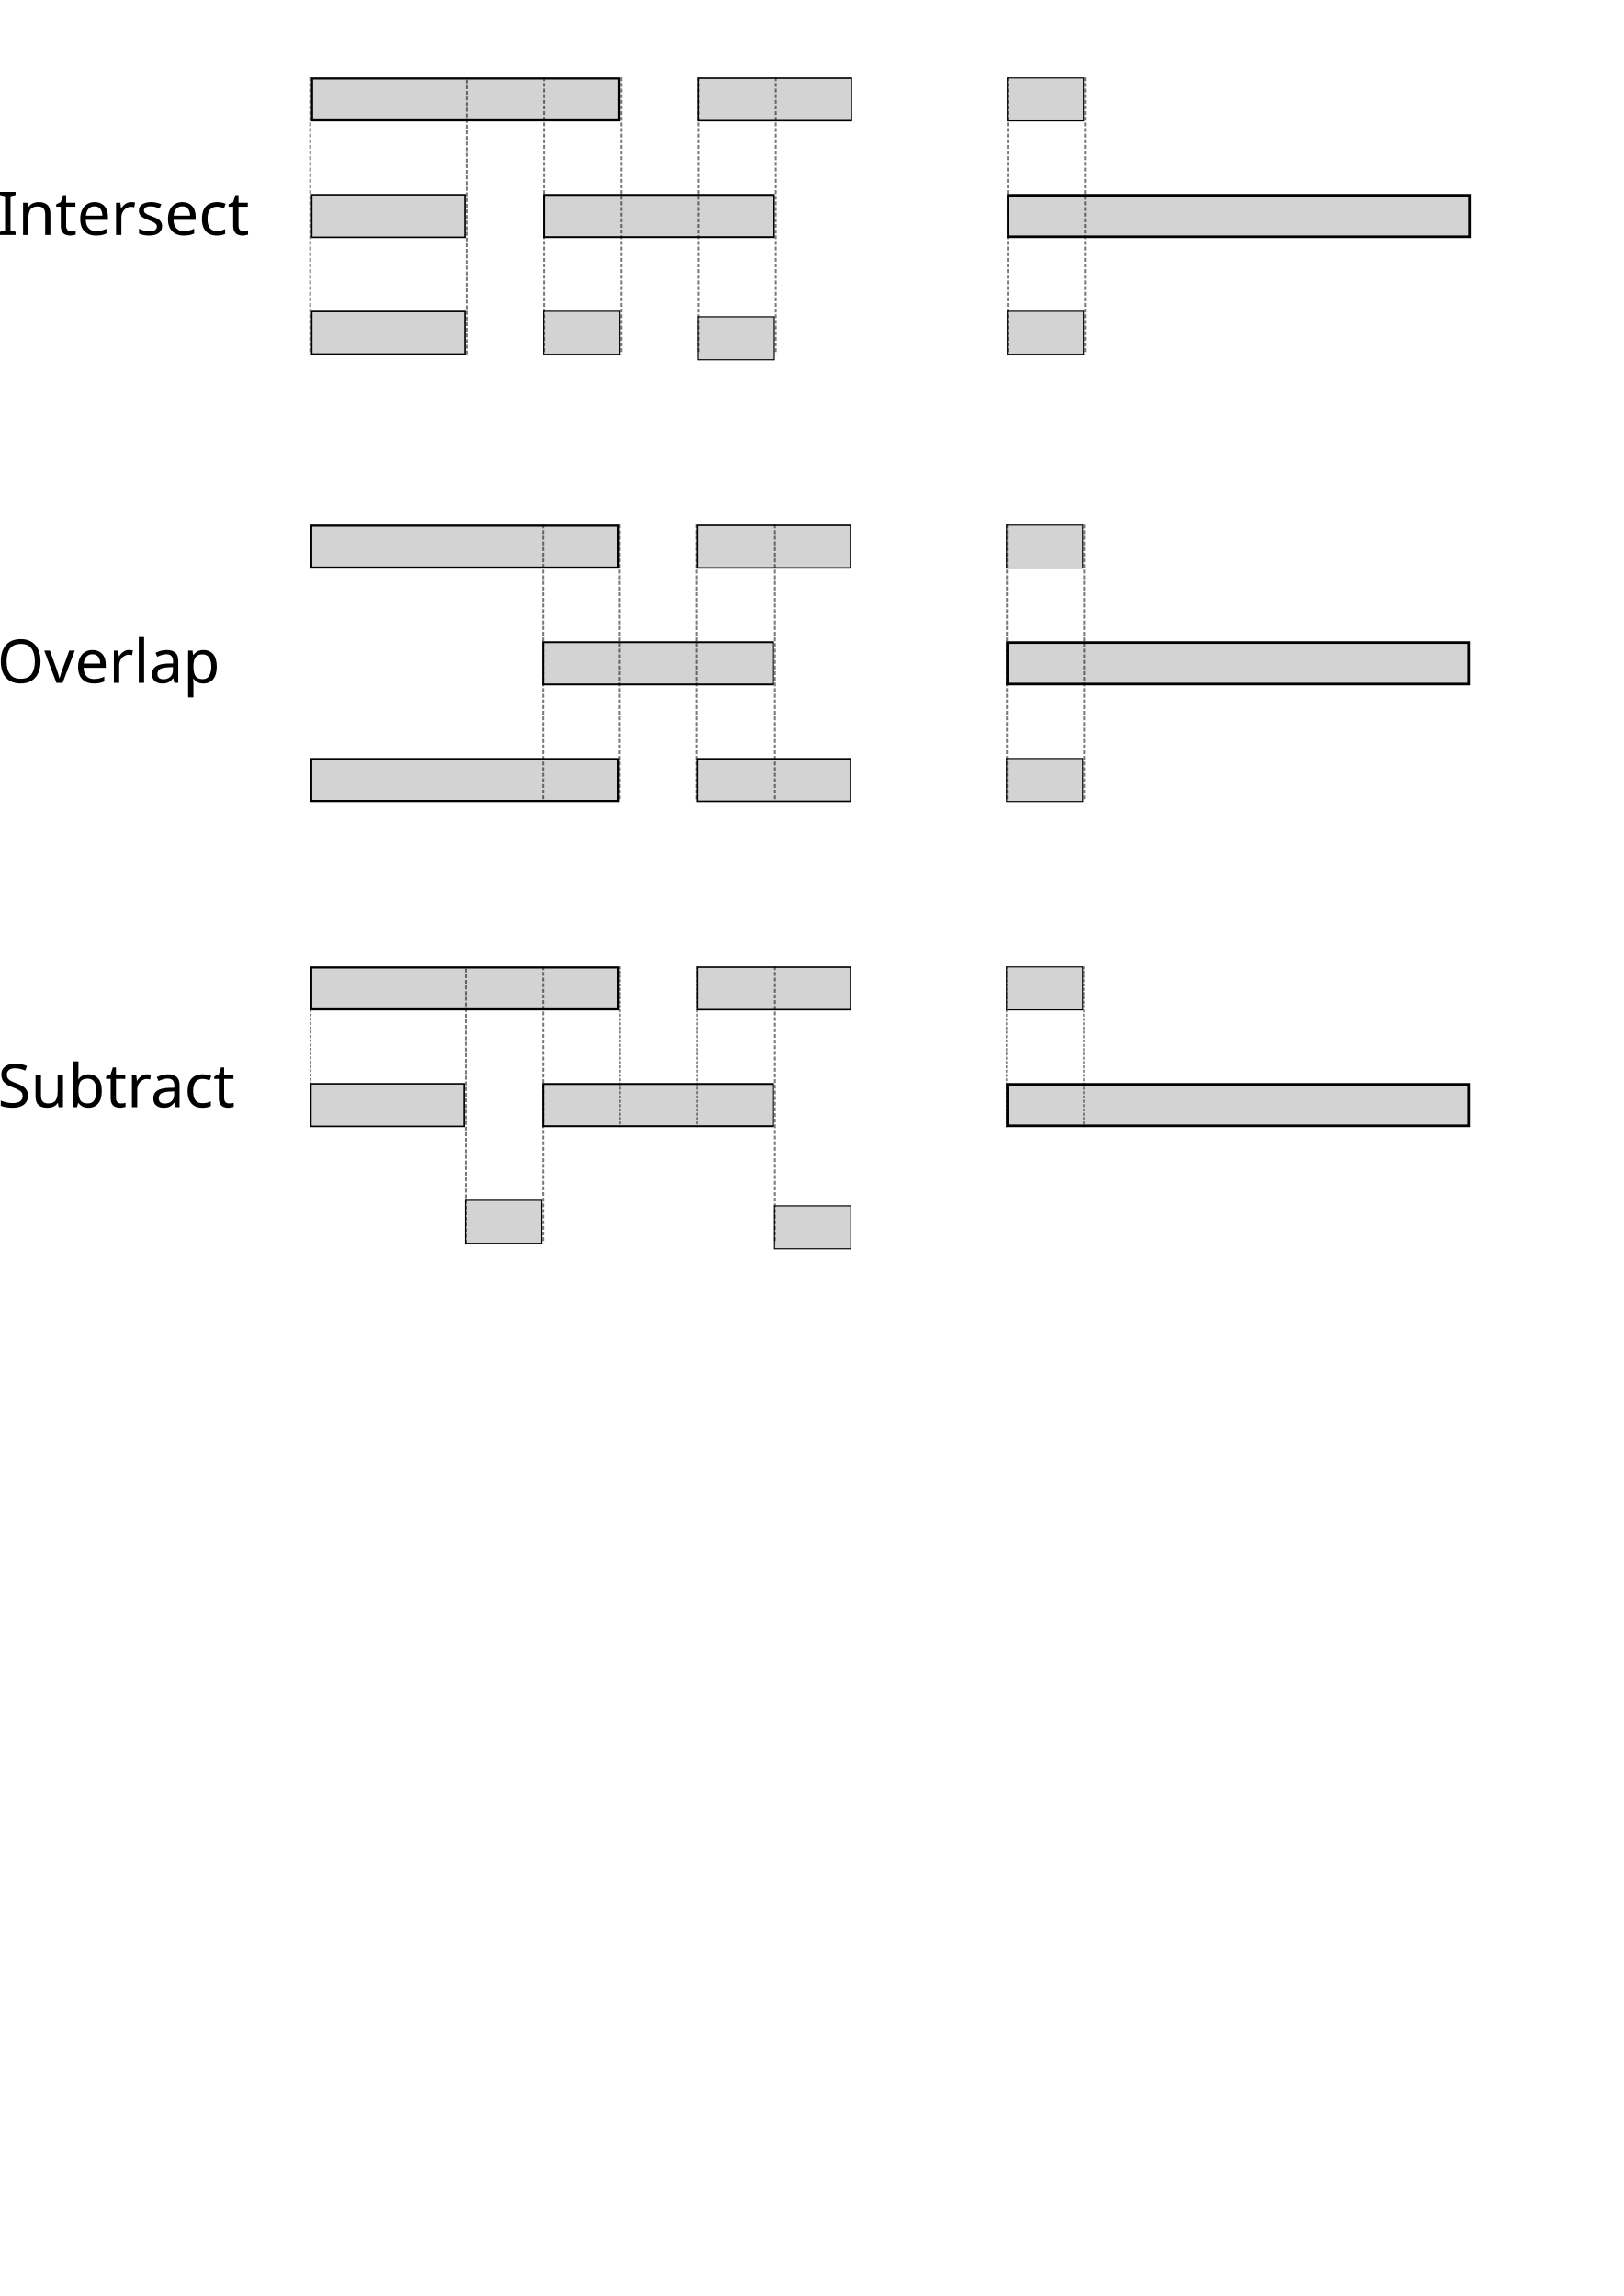
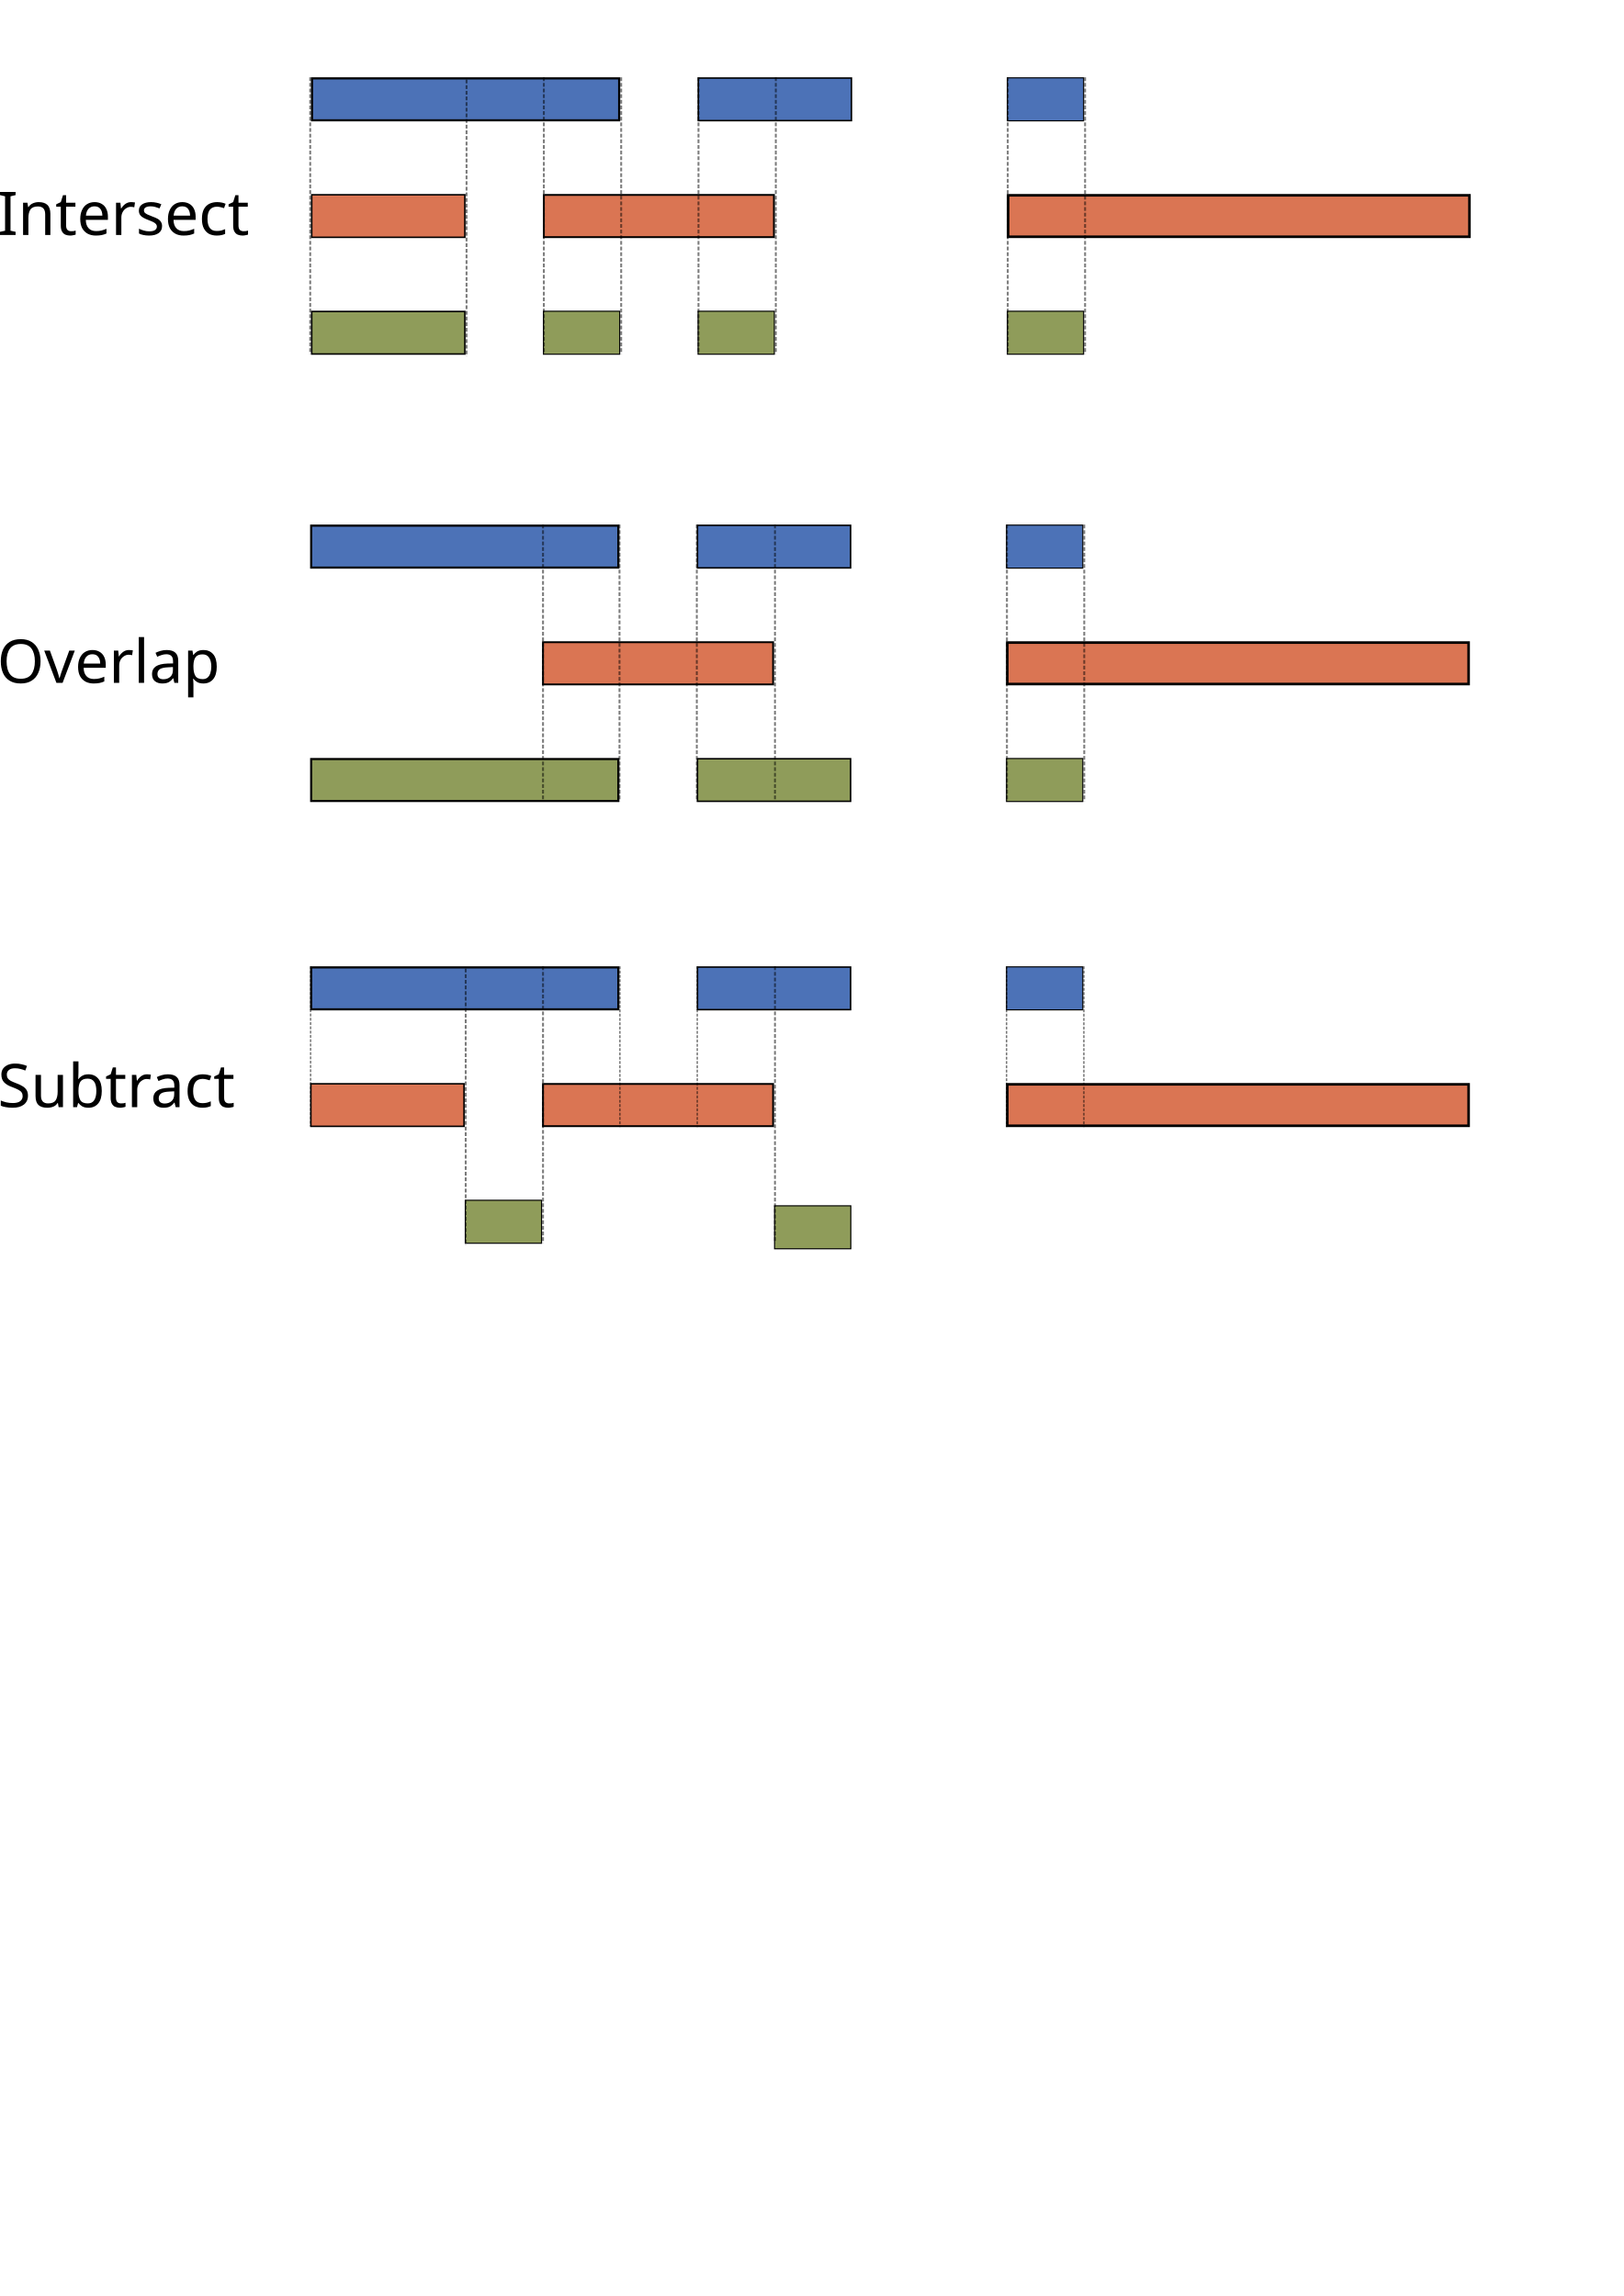
<svg xmlns="http://www.w3.org/2000/svg" xmlns:xlink="http://www.w3.org/1999/xlink" width="210mm" height="297mm" viewBox="0 0 210 297" version="1.1" id="svg5">
  <defs id="defs2">
    <linearGradient id="linearGradient10621">
      <stop style="stop-color:#000000;stop-opacity:1;" offset="0" id="stop10619" />
    </linearGradient>
    <linearGradient xlink:href="#linearGradient10621" id="linearGradient10623" x1="17.975" y1="43.593" x2="24.18" y2="43.593" gradientUnits="userSpaceOnUse" gradientTransform="matrix(6.402087,0,0,0.929772,-114.9429,-27.68183)" />
    <linearGradient xlink:href="#linearGradient10621" id="linearGradient13675" gradientUnits="userSpaceOnUse" gradientTransform="matrix(3.191693,0,0,0.9433691,-7.274386,-28.27456)" x1="17.975" y1="43.593" x2="24.18" y2="43.593" />
    <linearGradient xlink:href="#linearGradient10621" id="linearGradient13708" gradientUnits="userSpaceOnUse" gradientTransform="matrix(1.589257,0,0,0.9531045,61.50169,-28.69896)" x1="17.975" y1="43.593" x2="24.18" y2="43.593" />
    <linearGradient xlink:href="#linearGradient10621" id="linearGradient13780" gradientUnits="userSpaceOnUse" gradientTransform="matrix(3.191693,0,0,0.9433691,-57.27439,-28.27456)" x1="17.975" y1="43.593" x2="24.18" y2="43.593" />
    <linearGradient xlink:href="#linearGradient10621" id="linearGradient13782" gradientUnits="userSpaceOnUse" gradientTransform="matrix(4.796322,0,0,0.9359667,-56.0967,-27.95187)" x1="17.975" y1="43.593" x2="24.18" y2="43.593" />
    <linearGradient xlink:href="#linearGradient10621" id="linearGradient13784" gradientUnits="userSpaceOnUse" gradientTransform="matrix(9.615581,0,0,0.9194731,-82.67687,-27.23287)" x1="17.975" y1="43.593" x2="24.18" y2="43.593" />
    <linearGradient xlink:href="#linearGradient10621" id="linearGradient13859" gradientUnits="userSpaceOnUse" gradientTransform="matrix(3.191693,0,0,0.9433691,-57.27439,-28.27456)" x1="17.975" y1="43.593" x2="24.18" y2="43.593" />
    <linearGradient xlink:href="#linearGradient10621" id="linearGradient13861" gradientUnits="userSpaceOnUse" gradientTransform="matrix(1.589257,0,0,0.9531046,1.501691,-28.69896)" x1="17.975" y1="43.593" x2="24.18" y2="43.593" />
    <linearGradient xlink:href="#linearGradient10621" id="linearGradient13863" gradientUnits="userSpaceOnUse" gradientTransform="matrix(1.589258,0,0,0.9531045,61.50169,-28.69896)" x1="17.975" y1="43.593" x2="24.18" y2="43.593" />
-     <linearGradient xlink:href="#linearGradient10621" id="linearGradient13899" gradientUnits="userSpaceOnUse" gradientTransform="matrix(1.589257,0,0,0.9531046,21.50169,-27.98325)" x1="17.975" y1="43.593" x2="24.18" y2="43.593" />
+     <linearGradient xlink:href="#linearGradient10621" id="linearGradient13899" gradientUnits="userSpaceOnUse" gradientTransform="matrix(1.589257,0,0,0.9531046,21.50169,-28.6988)" x1="17.975" y1="43.593" x2="24.18" y2="43.593" />
    <linearGradient xlink:href="#linearGradient10621" id="linearGradient16433" gradientUnits="userSpaceOnUse" gradientTransform="matrix(6.402087,0,0,0.929772,-114.9429,-27.68183)" x1="17.975" y1="43.593" x2="24.18" y2="43.593" />
    <linearGradient xlink:href="#linearGradient10621" id="linearGradient16435" gradientUnits="userSpaceOnUse" gradientTransform="matrix(3.191693,0,0,0.9433691,-7.274386,-28.27456)" x1="17.975" y1="43.593" x2="24.18" y2="43.593" />
    <linearGradient xlink:href="#linearGradient10621" id="linearGradient16437" gradientUnits="userSpaceOnUse" gradientTransform="matrix(1.589257,0,0,0.9531045,61.50169,-28.69896)" x1="17.975" y1="43.593" x2="24.18" y2="43.593" />
    <linearGradient xlink:href="#linearGradient10621" id="linearGradient16441" gradientUnits="userSpaceOnUse" gradientTransform="matrix(4.796322,0,0,0.9359667,-56.0967,-27.95187)" x1="17.975" y1="43.593" x2="24.18" y2="43.593" />
    <linearGradient xlink:href="#linearGradient10621" id="linearGradient16443" gradientUnits="userSpaceOnUse" gradientTransform="matrix(9.615581,0,0,0.9194731,-82.67687,-27.23287)" x1="17.975" y1="43.593" x2="24.18" y2="43.593" />
    <linearGradient xlink:href="#linearGradient10621" id="linearGradient18078" gradientUnits="userSpaceOnUse" gradientTransform="matrix(6.402087,0,0,0.929772,-114.9429,-27.68183)" x1="17.975" y1="43.593" x2="24.18" y2="43.593" />
    <linearGradient xlink:href="#linearGradient10621" id="linearGradient18080" gradientUnits="userSpaceOnUse" gradientTransform="matrix(3.191693,0,0,0.9433691,-7.274386,-28.27456)" x1="17.975" y1="43.593" x2="24.18" y2="43.593" />
    <linearGradient xlink:href="#linearGradient10621" id="linearGradient18082" gradientUnits="userSpaceOnUse" gradientTransform="matrix(1.589257,0,0,0.9531045,61.50169,-28.69896)" x1="17.975" y1="43.593" x2="24.18" y2="43.593" />
    <linearGradient xlink:href="#linearGradient10621" id="linearGradient18084" gradientUnits="userSpaceOnUse" gradientTransform="matrix(3.191693,0,0,0.9433691,-57.27439,-28.27456)" x1="17.975" y1="43.593" x2="24.18" y2="43.593" />
    <linearGradient xlink:href="#linearGradient10621" id="linearGradient18086" gradientUnits="userSpaceOnUse" gradientTransform="matrix(4.796322,0,0,0.9359667,-56.0967,-27.95187)" x1="17.975" y1="43.593" x2="24.18" y2="43.593" />
    <linearGradient xlink:href="#linearGradient10621" id="linearGradient18088" gradientUnits="userSpaceOnUse" gradientTransform="matrix(9.615581,0,0,0.9194731,-82.67687,-27.23287)" x1="17.975" y1="43.593" x2="24.18" y2="43.593" />
    <linearGradient xlink:href="#linearGradient10621" id="linearGradient18092" gradientUnits="userSpaceOnUse" gradientTransform="matrix(1.589257,0,0,0.9531046,-8.498308,-28.69896)" x1="17.975" y1="43.593" x2="24.18" y2="43.593" />
    <linearGradient xlink:href="#linearGradient10621" id="linearGradient18094" gradientUnits="userSpaceOnUse" gradientTransform="matrix(1.589257,0,0,0.9531046,31.5017,-27.98325)" x1="17.975" y1="43.593" x2="24.18" y2="43.593" />
    <linearGradient xlink:href="#linearGradient10621" id="linearGradient18188" gradientUnits="userSpaceOnUse" gradientTransform="matrix(6.402087,0,0,0.929772,-114.9429,-27.68183)" x1="17.975" y1="43.593" x2="24.18" y2="43.593" />
    <linearGradient xlink:href="#linearGradient10621" id="linearGradient18190" gradientUnits="userSpaceOnUse" gradientTransform="matrix(3.191693,0,0,0.9433691,-7.274386,-28.27456)" x1="17.975" y1="43.593" x2="24.18" y2="43.593" />
    <linearGradient xlink:href="#linearGradient10621" id="linearGradient18192" gradientUnits="userSpaceOnUse" gradientTransform="matrix(1.589257,0,0,0.9531045,61.50169,-28.69896)" x1="17.975" y1="43.593" x2="24.18" y2="43.593" />
  </defs>
  <g id="layer1">
    <g id="g14528" transform="translate(0,18.84639)">
      <g id="g16202">
        <g id="g15343" transform="translate(40.21667)">
          <g id="g13714" transform="translate(0,-18.84639)">
-             <rect style="fill:#d3d3d3;fill-opacity:1;fill-rule:evenodd;stroke:url(#linearGradient10623);stroke-width:0.275;stroke-dasharray:none" id="rect111" width="39.725" height="5.424" x="0.137" y="10.137" />
-             <rect style="fill:#d3d3d3;fill-opacity:1;fill-rule:evenodd;stroke:url(#linearGradient13675);stroke-width:0.195;stroke-dasharray:none" id="rect111-6" width="19.805" height="5.504" x="50.098" y="10.098" />
-             <rect style="fill:#d3d3d3;fill-opacity:1;fill-rule:evenodd;stroke:url(#linearGradient13708);stroke-width:0.139;stroke-dasharray:none" id="rect111-6-5" width="9.861" height="5.56" x="90.069" y="10.069" />
+             <rect style="fill:#4c72b7;fill-opacity:1;fill-rule:evenodd;stroke:url(#linearGradient10623);stroke-width:0.275;stroke-dasharray:none" id="rect111" width="39.725" height="5.424" x="0.137" y="10.137" />
+             <rect style="fill:#4c72b7;fill-opacity:1;fill-rule:evenodd;stroke:url(#linearGradient13675);stroke-width:0.195;stroke-dasharray:none" id="rect111-6" width="19.805" height="5.504" x="50.098" y="10.098" />
+             <rect style="fill:#4c72b7;fill-opacity:1;fill-rule:evenodd;stroke:url(#linearGradient13708);stroke-width:0.139;stroke-dasharray:none" id="rect111-6-5" width="9.861" height="5.56" x="90.069" y="10.069" />
          </g>
          <g id="g13714-5">
            <g id="g13793" transform="translate(2.0116568e-7,-3.750468)">
-               <rect style="fill:#d3d3d3;fill-opacity:1;fill-rule:evenodd;stroke:url(#linearGradient13780);stroke-width:0.195;stroke-dasharray:none" id="rect111-62" width="19.805" height="5.504" x="0.098" y="10.098" />
-               <rect style="fill:#d3d3d3;fill-opacity:1;fill-rule:evenodd;stroke:url(#linearGradient13782);stroke-width:0.239;stroke-dasharray:none" id="rect111-6-9" width="29.761" height="5.46" x="30.119" y="10.119" />
-               <rect style="fill:#d3d3d3;fill-opacity:1;fill-rule:evenodd;stroke:url(#linearGradient13784);stroke-width:0.335;stroke-dasharray:none" id="rect111-6-5-1" width="59.665" height="5.364" x="90.167" y="10.167" />
+               <rect style="fill:#da7553;fill-opacity:1;fill-rule:evenodd;stroke:url(#linearGradient13780);stroke-width:0.195;stroke-dasharray:none" id="rect111-62" width="19.805" height="5.504" x="0.098" y="10.098" />
+               <rect style="fill:#da7553;fill-opacity:1;fill-rule:evenodd;stroke:url(#linearGradient13782);stroke-width:0.239;stroke-dasharray:none" id="rect111-6-9" width="29.761" height="5.46" x="30.119" y="10.119" />
+               <rect style="fill:#da7553;fill-opacity:1;fill-rule:evenodd;stroke:url(#linearGradient13784);stroke-width:0.335;stroke-dasharray:none" id="rect111-6-5-1" width="59.665" height="5.364" x="90.167" y="10.167" />
            </g>
            <g id="g13793-7" transform="translate(2.0116568e-7,11.34545)">
              <g id="g13906">
-                 <rect style="fill:#d3d3d3;fill-opacity:1;fill-rule:evenodd;stroke:url(#linearGradient13859);stroke-width:0.195;stroke-dasharray:none" id="rect111-62-0" width="19.805" height="5.504" x="0.098" y="10.098" />
-                 <rect style="fill:#d3d3d3;fill-opacity:1;fill-rule:evenodd;stroke:url(#linearGradient13861);stroke-width:0.139;stroke-dasharray:none" id="rect111-6-9-9" width="9.861" height="5.56" x="30.069" y="10.069" />
-                 <rect style="fill:#d3d3d3;fill-opacity:1;fill-rule:evenodd;stroke:url(#linearGradient13899);stroke-width:0.139;stroke-dasharray:none" id="rect111-6-9-9-0" width="9.861" height="5.56" x="50.069" y="10.785" />
-                 <rect style="fill:#d3d3d3;fill-opacity:1;fill-rule:evenodd;stroke:url(#linearGradient13863);stroke-width:0.139;stroke-dasharray:none" id="rect111-6-5-1-3" width="9.861" height="5.56" x="90.069" y="10.069" />
+                 <rect style="fill:#8f9c5a;fill-opacity:1;fill-rule:evenodd;stroke:url(#linearGradient13859);stroke-width:0.195;stroke-dasharray:none" id="rect111-62-0" width="19.805" height="5.504" x="0.098" y="10.098" />
+                 <rect style="fill:#8f9c5a;fill-opacity:1;fill-rule:evenodd;stroke:url(#linearGradient13861);stroke-width:0.139;stroke-dasharray:none" id="rect111-6-9-9" width="9.861" height="5.56" x="30.069" y="10.069" />
+                 <rect style="fill:#8f9c5a;fill-opacity:1;fill-rule:evenodd;stroke:url(#linearGradient13899);stroke-width:0.139;stroke-dasharray:none" id="rect111-6-9-9-0" width="9.861" height="5.56" x="50.069" y="10.069" />
+                 <rect style="fill:#8f9c5a;fill-opacity:1;fill-rule:evenodd;stroke:url(#linearGradient13863);stroke-width:0.139;stroke-dasharray:none" id="rect111-6-5-1-3" width="9.861" height="5.56" x="90.069" y="10.069" />
              </g>
            </g>
          </g>
          <path style="fill:none;stroke:#000000;stroke-width:0.243px;stroke-linecap:butt;stroke-linejoin:miter;stroke-dasharray:0.487, 0.243;stroke-dashoffset:0;stroke-opacity:0.522" d="M 20.122,-8.55 V 27.241" id="path13962" />
          <path style="fill:none;stroke:#000000;stroke-width:0.243px;stroke-linecap:butt;stroke-linejoin:miter;stroke-dasharray:0.487, 0.243;stroke-dashoffset:0;stroke-opacity:0.522" d="M -0.095,-8.846 V 26.945" id="path13962-3" />
          <path style="fill:none;stroke:#000000;stroke-width:0.243px;stroke-linecap:butt;stroke-linejoin:miter;stroke-dasharray:0.487, 0.243;stroke-dashoffset:0;stroke-opacity:0.522" d="M 30.122,-8.846 V 26.945" id="path13962-6" />
          <path style="fill:none;stroke:#000000;stroke-width:0.243px;stroke-linecap:butt;stroke-linejoin:miter;stroke-dasharray:0.487, 0.243;stroke-dashoffset:0;stroke-opacity:0.522" d="M 40.122,-8.846 V 26.945" id="path13962-6-2" />
          <path style="fill:none;stroke:#000000;stroke-width:0.243px;stroke-linecap:butt;stroke-linejoin:miter;stroke-dasharray:0.487, 0.243;stroke-dashoffset:0;stroke-opacity:0.522" d="M 50.122,-8.846 V 26.945" id="path13962-6-2-6" />
          <path style="fill:none;stroke:#000000;stroke-width:0.243px;stroke-linecap:butt;stroke-linejoin:miter;stroke-dasharray:0.487, 0.243;stroke-dashoffset:0;stroke-opacity:0.522" d="M 60.122,-8.846 V 26.945" id="path13962-6-2-1" />
          <path style="fill:none;stroke:#000000;stroke-width:0.243px;stroke-linecap:butt;stroke-linejoin:miter;stroke-dasharray:0.487, 0.243;stroke-dashoffset:0;stroke-opacity:0.522" d="M 90.122,-8.846 V 26.945" id="path13962-6-2-1-8" />
          <path style="fill:none;stroke:#000000;stroke-width:0.243px;stroke-linecap:butt;stroke-linejoin:miter;stroke-dasharray:0.487, 0.243;stroke-dashoffset:0;stroke-opacity:0.522" d="M 100.122,-8.846 V 26.945" id="path13962-6-2-1-8-7" />
        </g>
        <text xml:space="preserve" style="font-style:normal;font-weight:normal;font-size:7.792px;line-height:1.25;font-family:sans-serif;fill:#000000;fill-opacity:1;stroke:none;stroke-width:0.195" x="-0.312" y="11.547" id="text15399">
          <tspan id="tspan15397" style="stroke-width:0.195" x="-0.312" y="11.547">Intersect</tspan>
        </text>
      </g>
      <g id="g18428" transform="translate(3.364862,60.0821)">
        <g id="g16202-6" transform="translate(-3.342243,52.74025)">
          <g id="g15343-1" transform="translate(40.08571,2.177653)">
            <g id="g13714-0" transform="translate(0,-18.84639)">
-               <rect style="fill:#d3d3d3;fill-opacity:1;fill-rule:evenodd;stroke:url(#linearGradient18078);stroke-width:0.275;stroke-dasharray:none" id="rect111-63" width="39.725" height="5.424" x="0.137" y="10.137" />
-               <rect style="fill:#d3d3d3;fill-opacity:1;fill-rule:evenodd;stroke:url(#linearGradient18080);stroke-width:0.195;stroke-dasharray:none" id="rect111-6-2" width="19.805" height="5.504" x="50.098" y="10.098" />
-               <rect style="fill:#d3d3d3;fill-opacity:1;fill-rule:evenodd;stroke:url(#linearGradient18082);stroke-width:0.139;stroke-dasharray:none" id="rect111-6-5-0" width="9.861" height="5.56" x="90.069" y="10.069" />
+               <rect style="fill:#4c72b7;fill-opacity:1;fill-rule:evenodd;stroke:url(#linearGradient18078);stroke-width:0.275;stroke-dasharray:none" id="rect111-63" width="39.725" height="5.424" x="0.137" y="10.137" />
+               <rect style="fill:#4c72b7;fill-opacity:1;fill-rule:evenodd;stroke:url(#linearGradient18080);stroke-width:0.195;stroke-dasharray:none" id="rect111-6-2" width="19.805" height="5.504" x="50.098" y="10.098" />
+               <rect style="fill:#4c72b7;fill-opacity:1;fill-rule:evenodd;stroke:url(#linearGradient18082);stroke-width:0.139;stroke-dasharray:none" id="rect111-6-5-0" width="9.861" height="5.56" x="90.069" y="10.069" />
            </g>
            <g id="g13714-5-6">
              <g id="g13793-1" transform="translate(2.0116568e-7,-3.750468)">
-                 <rect style="fill:#d3d3d3;fill-opacity:1;fill-rule:evenodd;stroke:url(#linearGradient18084);stroke-width:0.195;stroke-dasharray:none" id="rect111-62-5" width="19.805" height="5.504" x="0.098" y="10.098" />
-                 <rect style="fill:#d3d3d3;fill-opacity:1;fill-rule:evenodd;stroke:url(#linearGradient18086);stroke-width:0.239;stroke-dasharray:none" id="rect111-6-9-5" width="29.761" height="5.46" x="30.119" y="10.119" />
-                 <rect style="fill:#d3d3d3;fill-opacity:1;fill-rule:evenodd;stroke:url(#linearGradient18088);stroke-width:0.335;stroke-dasharray:none" id="rect111-6-5-1-4" width="59.665" height="5.364" x="90.167" y="10.167" />
+                 <rect style="fill:#da7553;fill-opacity:1;fill-rule:evenodd;stroke:url(#linearGradient18084);stroke-width:0.195;stroke-dasharray:none" id="rect111-62-5" width="19.805" height="5.504" x="0.098" y="10.098" />
+                 <rect style="fill:#da7553;fill-opacity:1;fill-rule:evenodd;stroke:url(#linearGradient18086);stroke-width:0.239;stroke-dasharray:none" id="rect111-6-9-5" width="29.761" height="5.46" x="30.119" y="10.119" />
+                 <rect style="fill:#da7553;fill-opacity:1;fill-rule:evenodd;stroke:url(#linearGradient18088);stroke-width:0.335;stroke-dasharray:none" id="rect111-6-5-1-4" width="59.665" height="5.364" x="90.167" y="10.167" />
              </g>
              <g id="g13793-7-76" transform="translate(2.0116568e-7,11.34545)">
                <g id="g13906-5">
-                   <rect style="fill:#d3d3d3;fill-opacity:1;fill-rule:evenodd;stroke:url(#linearGradient18092);stroke-width:0.139;stroke-dasharray:none" id="rect111-6-9-9-3" width="9.861" height="5.56" x="20.069" y="10.069" />
-                   <rect style="fill:#d3d3d3;fill-opacity:1;fill-rule:evenodd;stroke:url(#linearGradient18094);stroke-width:0.139;stroke-dasharray:none" id="rect111-6-9-9-0-7" width="9.861" height="5.56" x="60.069" y="10.785" />
+                   <rect style="fill:#8f9c5a;fill-opacity:1;fill-rule:evenodd;stroke:url(#linearGradient18092);stroke-width:0.139;stroke-dasharray:none" id="rect111-6-9-9-3" width="9.861" height="5.56" x="20.069" y="10.069" />
+                   <rect style="fill:#8f9c5a;fill-opacity:1;fill-rule:evenodd;stroke:url(#linearGradient18094);stroke-width:0.139;stroke-dasharray:none" id="rect111-6-9-9-0-7" width="9.861" height="5.56" x="60.069" y="10.785" />
                </g>
              </g>
            </g>
            <path style="fill:none;stroke:#000000;stroke-width:0.243px;stroke-linecap:butt;stroke-linejoin:miter;stroke-dasharray:0.487, 0.243;stroke-dashoffset:0;stroke-opacity:0.522" d="M 20.122,-8.55 V 27.241" id="path13962-5" />
            <path style="fill:none;stroke:#000000;stroke-width:0.243px;stroke-linecap:butt;stroke-linejoin:miter;stroke-dasharray:0.487, 0.243;stroke-dashoffset:0;stroke-opacity:0.522" d="M 30.122,-8.846 V 26.945" id="path13962-6-25" />
            <path style="fill:none;stroke:#000000;stroke-width:0.186px;stroke-linecap:butt;stroke-linejoin:miter;stroke-dasharray:0.371, 0.186;stroke-dashoffset:0;stroke-opacity:0.522" d="m 40.064,-8.846 v 20.791" id="path13962-6-2-4" />
            <path style="fill:none;stroke:#000000;stroke-width:0.186px;stroke-linecap:butt;stroke-linejoin:miter;stroke-dasharray:0.371, 0.186;stroke-dashoffset:0;stroke-opacity:0.522" d="m 50.071,-8.846 v 20.791" id="path13962-6-2-6-7" />
            <path style="fill:none;stroke:#000000;stroke-width:0.243px;stroke-linecap:butt;stroke-linejoin:miter;stroke-dasharray:0.487, 0.243;stroke-dashoffset:0;stroke-opacity:0.522" d="M 60.122,-8.846 V 26.945" id="path13962-6-2-1-4" />
            <path style="fill:none;stroke:#000000;stroke-width:0.186px;stroke-linecap:butt;stroke-linejoin:miter;stroke-dasharray:0.371, 0.186;stroke-dashoffset:0;stroke-opacity:0.522" d="m 90.071,-8.846 v 20.791" id="path13962-6-2-1-8-4" />
            <path style="fill:none;stroke:#000000;stroke-width:0.186px;stroke-linecap:butt;stroke-linejoin:miter;stroke-dasharray:0.371, 0.186;stroke-dashoffset:0;stroke-opacity:0.522" d="m 100.071,-8.846 v 20.791" id="path13962-6-2-1-8-7-3" />
          </g>
          <text xml:space="preserve" style="font-style:normal;font-weight:normal;font-size:7.792px;line-height:1.25;font-family:sans-serif;fill:#000000;fill-opacity:1;stroke:none;stroke-width:0.195" x="-0.312" y="11.547" id="text15399-0">
            <tspan id="tspan15397-7" style="stroke-width:0.195" x="-0.312" y="11.547">Subtract</tspan>
          </text>
          <path style="fill:none;stroke:#000000;stroke-width:0.185px;stroke-linecap:butt;stroke-linejoin:miter;stroke-dasharray:0.37, 0.185;stroke-dashoffset:0;stroke-opacity:0.522" d="m 40.149,-6.669 v 20.691" id="path13962-4" />
        </g>
      </g>
      <g id="g18401" transform="translate(3.364847,57.93993)">
        <g id="g15343-0" transform="translate(36.7435,-0.08210003)">
          <g id="g13714-2" transform="translate(0,-18.84639)">
-             <rect style="fill:#d3d3d3;fill-opacity:1;fill-rule:evenodd;stroke:url(#linearGradient16433);stroke-width:0.275;stroke-dasharray:none" id="rect111-3" width="39.725" height="5.424" x="0.137" y="10.137" />
-             <rect style="fill:#d3d3d3;fill-opacity:1;fill-rule:evenodd;stroke:url(#linearGradient16435);stroke-width:0.195;stroke-dasharray:none" id="rect111-6-7" width="19.805" height="5.504" x="50.098" y="10.098" />
-             <rect style="fill:#d3d3d3;fill-opacity:1;fill-rule:evenodd;stroke:url(#linearGradient16437);stroke-width:0.139;stroke-dasharray:none" id="rect111-6-5-5" width="9.861" height="5.56" x="90.069" y="10.069" />
+             <rect style="fill:#4c72b7;fill-opacity:1;fill-rule:evenodd;stroke:url(#linearGradient16433);stroke-width:0.275;stroke-dasharray:none" id="rect111-3" width="39.725" height="5.424" x="0.137" y="10.137" />
+             <rect style="fill:#4c72b7;fill-opacity:1;fill-rule:evenodd;stroke:url(#linearGradient16435);stroke-width:0.195;stroke-dasharray:none" id="rect111-6-7" width="19.805" height="5.504" x="50.098" y="10.098" />
+             <rect style="fill:#4c72b7;fill-opacity:1;fill-rule:evenodd;stroke:url(#linearGradient16437);stroke-width:0.139;stroke-dasharray:none" id="rect111-6-5-5" width="9.861" height="5.56" x="90.069" y="10.069" />
          </g>
          <g id="g13714-5-9">
            <g id="g13793-2" transform="translate(2.0116568e-7,-3.750468)">
-               <rect style="fill:#d3d3d3;fill-opacity:1;fill-rule:evenodd;stroke:url(#linearGradient16441);stroke-width:0.239;stroke-dasharray:none" id="rect111-6-9-8" width="29.761" height="5.46" x="30.119" y="10.119" />
-               <rect style="fill:#d3d3d3;fill-opacity:1;fill-rule:evenodd;stroke:url(#linearGradient16443);stroke-width:0.335;stroke-dasharray:none" id="rect111-6-5-1-9" width="59.665" height="5.364" x="90.167" y="10.167" />
+               <rect style="fill:#da7553;fill-opacity:1;fill-rule:evenodd;stroke:url(#linearGradient16441);stroke-width:0.239;stroke-dasharray:none" id="rect111-6-9-8" width="29.761" height="5.46" x="30.119" y="10.119" />
+               <rect style="fill:#da7553;fill-opacity:1;fill-rule:evenodd;stroke:url(#linearGradient16443);stroke-width:0.335;stroke-dasharray:none" id="rect111-6-5-1-9" width="59.665" height="5.364" x="90.167" y="10.167" />
            </g>
            <g id="g13714-2-6" transform="translate(-3.13e-5,11.34551)">
-               <rect style="fill:#d3d3d3;fill-opacity:1;fill-rule:evenodd;stroke:url(#linearGradient18188);stroke-width:0.275;stroke-dasharray:none" id="rect111-3-8" width="39.725" height="5.424" x="0.137" y="10.137" />
-               <rect style="fill:#d3d3d3;fill-opacity:1;fill-rule:evenodd;stroke:url(#linearGradient18190);stroke-width:0.195;stroke-dasharray:none" id="rect111-6-7-8" width="19.805" height="5.504" x="50.098" y="10.098" />
-               <rect style="fill:#d3d3d3;fill-opacity:1;fill-rule:evenodd;stroke:url(#linearGradient18192);stroke-width:0.139;stroke-dasharray:none" id="rect111-6-5-5-4" width="9.861" height="5.56" x="90.069" y="10.069" />
+               <rect style="fill:#8f9c5a;fill-opacity:1;fill-rule:evenodd;stroke:url(#linearGradient18188);stroke-width:0.275;stroke-dasharray:none" id="rect111-3-8" width="39.725" height="5.424" x="0.137" y="10.137" />
+               <rect style="fill:#8f9c5a;fill-opacity:1;fill-rule:evenodd;stroke:url(#linearGradient18190);stroke-width:0.195;stroke-dasharray:none" id="rect111-6-7-8" width="19.805" height="5.504" x="50.098" y="10.098" />
+               <rect style="fill:#8f9c5a;fill-opacity:1;fill-rule:evenodd;stroke:url(#linearGradient18192);stroke-width:0.139;stroke-dasharray:none" id="rect111-6-5-5-4" width="9.861" height="5.56" x="90.069" y="10.069" />
            </g>
          </g>
          <path style="fill:none;stroke:#000000;stroke-width:0.243px;stroke-linecap:butt;stroke-linejoin:miter;stroke-dasharray:0.487, 0.243;stroke-dashoffset:0;stroke-opacity:0.522" d="M 30.122,-8.846 V 26.945" id="path13962-6-1" />
          <path style="fill:none;stroke:#000000;stroke-width:0.243px;stroke-linecap:butt;stroke-linejoin:miter;stroke-dasharray:0.487, 0.243;stroke-dashoffset:0;stroke-opacity:0.522" d="M 60.122,-8.846 V 26.945" id="path13962-6-2-1-7" />
          <path style="fill:none;stroke:#000000;stroke-width:0.243px;stroke-linecap:butt;stroke-linejoin:miter;stroke-dasharray:0.487, 0.243;stroke-dashoffset:0;stroke-opacity:0.522" d="M 90.122,-8.846 V 26.945" id="path13962-6-2-1-8-8" />
          <path style="fill:none;stroke:#000000;stroke-width:0.243px;stroke-linecap:butt;stroke-linejoin:miter;stroke-dasharray:0.487, 0.243;stroke-dashoffset:0;stroke-opacity:0.522" d="M 100.122,-8.846 V 26.945" id="path13962-6-2-1-8-7-4" />
        </g>
        <text xml:space="preserve" style="font-style:normal;font-weight:normal;font-size:7.792px;line-height:1.25;font-family:sans-serif;fill:#000000;fill-opacity:1;stroke:none;stroke-width:0.195" x="-3.732" y="11.547" id="text15399-5">
          <tspan id="tspan15397-0" style="stroke-width:0.195" x="-3.732" y="11.547">Overlap</tspan>
        </text>
        <path style="fill:none;stroke:#000000;stroke-width:0.243px;stroke-linecap:butt;stroke-linejoin:miter;stroke-dasharray:0.487, 0.243;stroke-dashoffset:0;stroke-opacity:0.522" d="M 76.757,-8.928 V 26.863" id="path13962-1" />
        <path style="fill:none;stroke:#000000;stroke-width:0.243px;stroke-linecap:butt;stroke-linejoin:miter;stroke-dasharray:0.487, 0.243;stroke-dashoffset:0;stroke-opacity:0.522" d="M 86.757,-8.928 V 26.863" id="path13962-1-2" />
      </g>
    </g>
  </g>
</svg>
